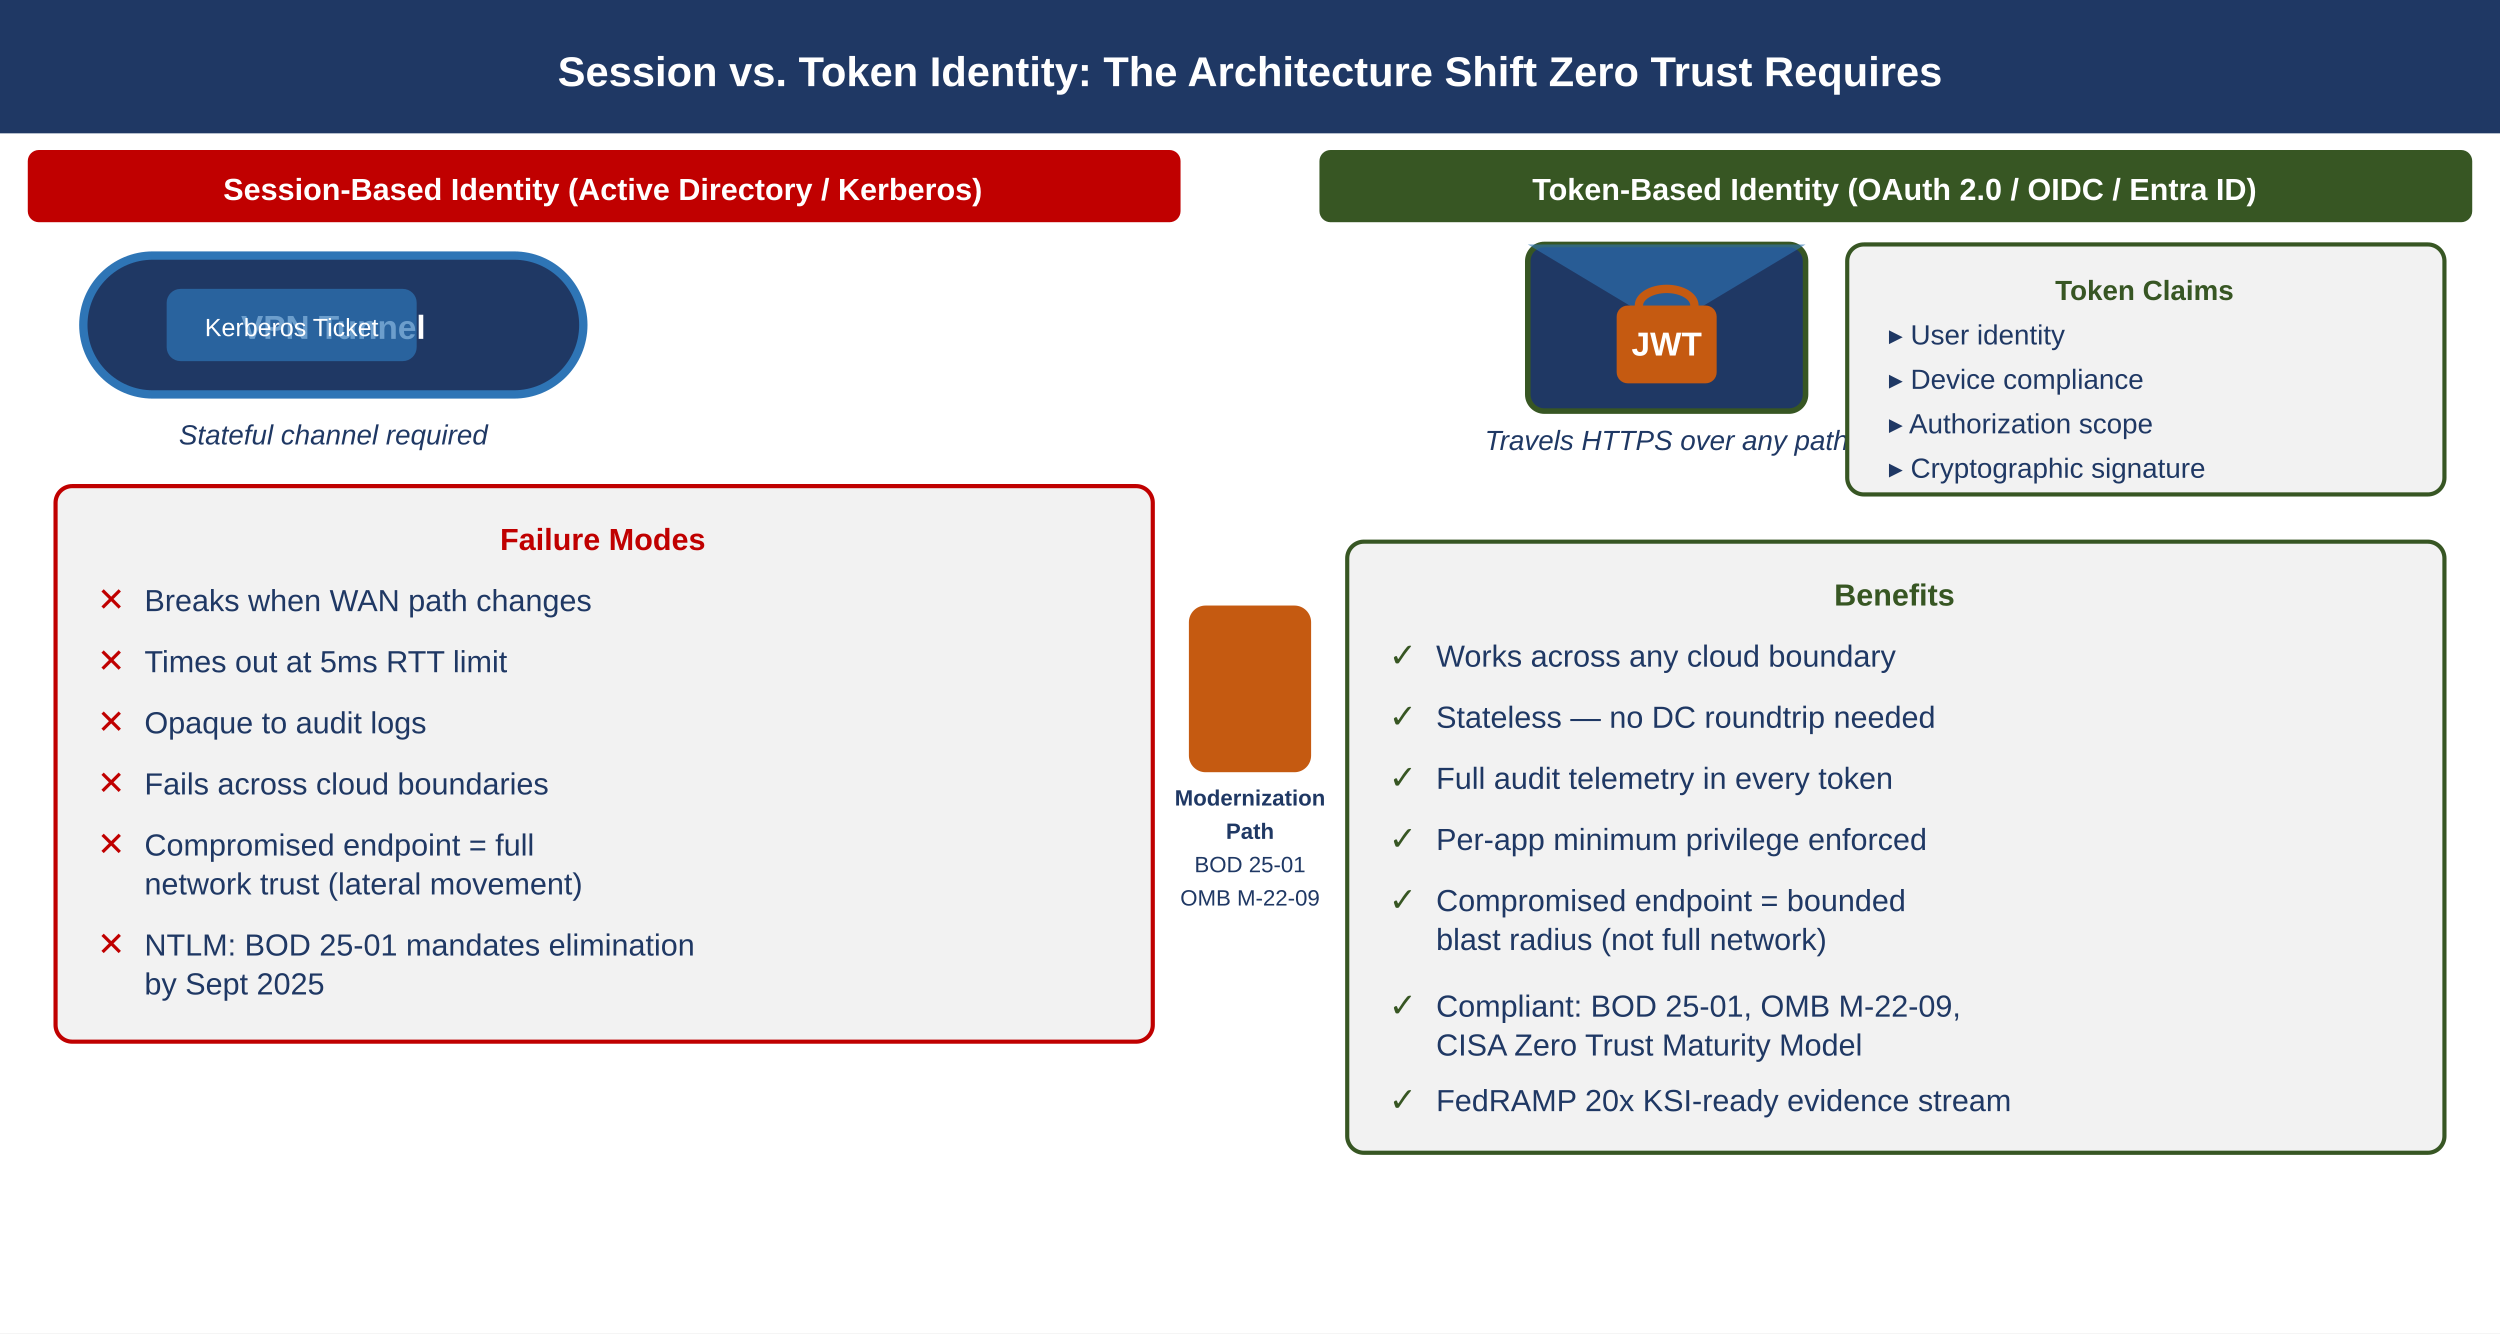
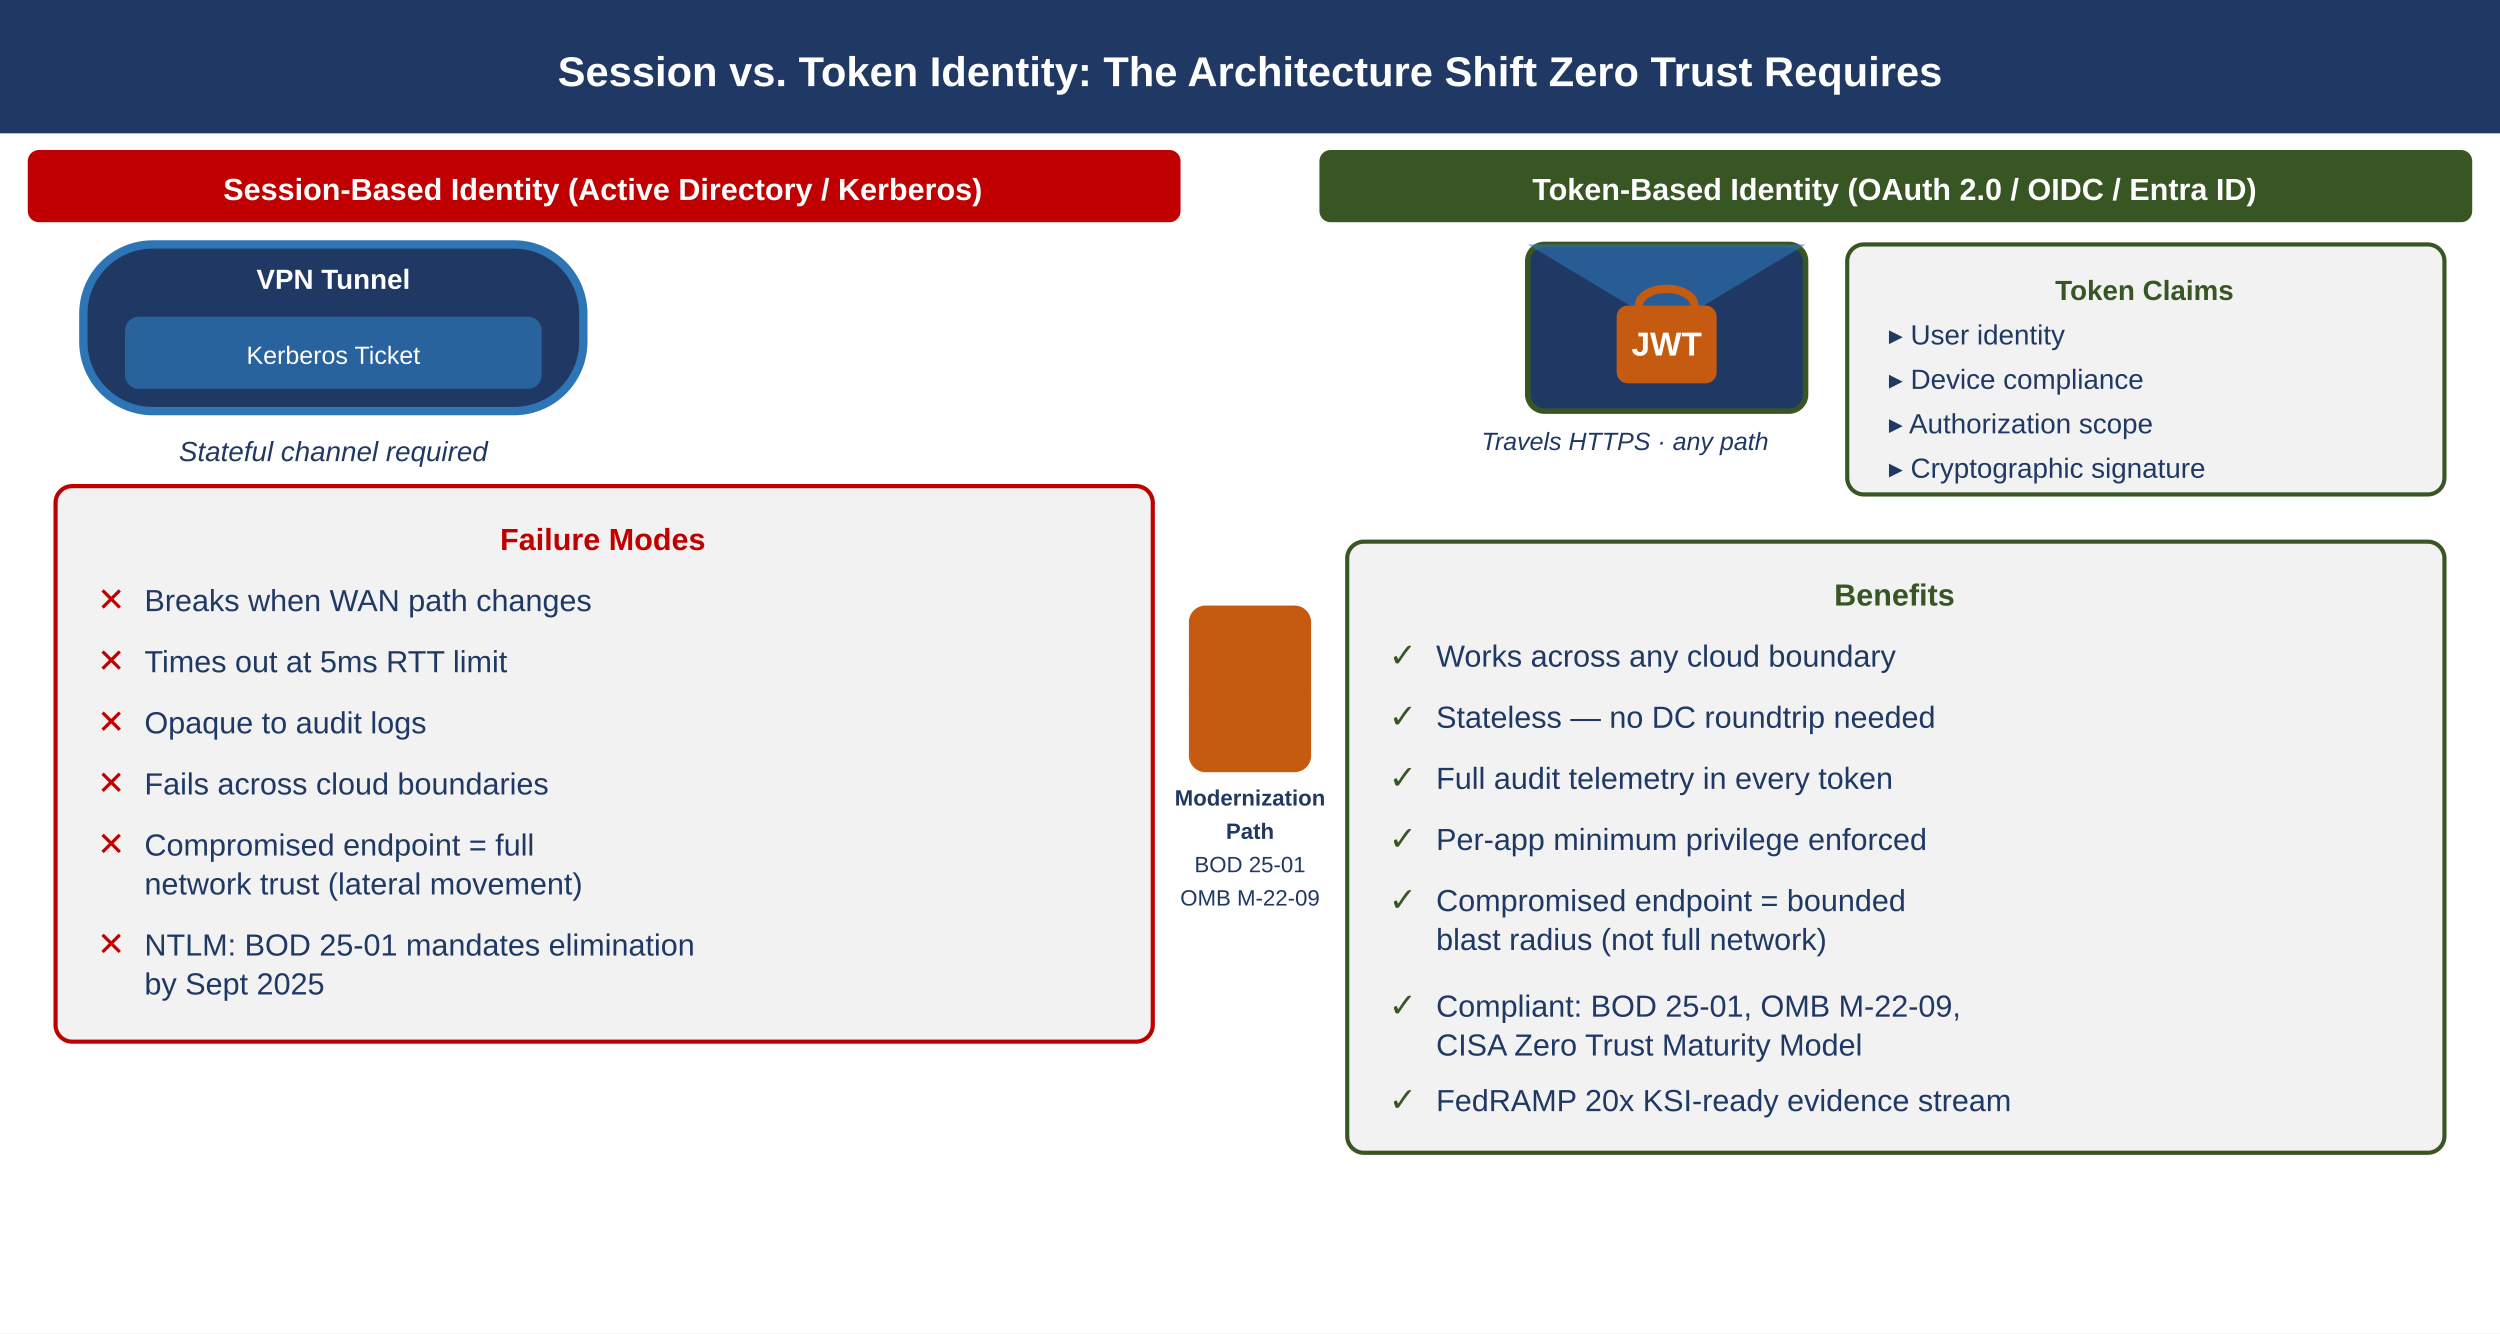
<svg xmlns="http://www.w3.org/2000/svg" width="900" height="480" viewBox="0 0 900 480" style="background:#FFFFFF;font-family:Arial,sans-serif">
  <rect width="900" height="480" fill="#FFFFFF" />
  <rect x="0" y="0" width="900" height="48" fill="#1F3864" />
  <text x="450" y="31" text-anchor="middle" fill="#FFFFFF" font-size="15" font-weight="bold">Session vs. Token Identity: The Architecture Shift Zero Trust Requires</text>
  <rect x="10" y="54" width="415" height="26" rx="4" fill="#C00000" />
  <text x="217" y="72" text-anchor="middle" fill="#FFFFFF" font-size="11" font-weight="bold">Session-Based Identity (Active Directory / Kerberos)</text>
-   <rect x="30" y="92" width="180" height="50" rx="25" fill="#1F3864" stroke="#2E75B6" stroke-width="3" />
-   <text x="120" y="122" text-anchor="middle" fill="#FFFFFF" font-size="12" font-weight="bold">VPN Tunnel</text>
-   <rect x="60" y="104" width="90" height="26" rx="5" fill="#2E75B6" opacity="0.7" />
-   <text x="105" y="121" text-anchor="middle" fill="#FFFFFF" font-size="9">Kerberos Ticket</text>
-   <text x="120" y="160" text-anchor="middle" fill="#1F3864" font-size="10" font-style="italic">Stateful channel required</text>
+   <rect x="30" y="88" width="180" height="60" rx="25" fill="#1F3864" stroke="#2E75B6" stroke-width="3" />
+   <text x="120" y="104" text-anchor="middle" fill="#FFFFFF" font-size="10" font-weight="bold">VPN Tunnel</text>
+   <rect x="45" y="114" width="150" height="26" rx="5" fill="#2E75B6" opacity="0.7" />
+   <text x="120" y="131" text-anchor="middle" fill="#FFFFFF" font-size="9">Kerberos Ticket</text>
+   <text x="120" y="166" text-anchor="middle" fill="#1F3864" font-size="10" font-style="italic">Stateful channel required</text>
  <rect x="20" y="175" width="395" height="200" rx="6" fill="#F2F2F2" stroke="#C00000" stroke-width="1.5" />
  <text x="217" y="198" text-anchor="middle" fill="#C00000" font-size="11" font-weight="bold">Failure Modes</text>
  <text x="35" y="220" fill="#C00000" font-size="12">✕</text>
  <text x="52" y="220" fill="#1F3864" font-size="11">Breaks when WAN path changes</text>
  <text x="35" y="242" fill="#C00000" font-size="12">✕</text>
  <text x="52" y="242" fill="#1F3864" font-size="11">Times out at 5ms RTT limit</text>
  <text x="35" y="264" fill="#C00000" font-size="12">✕</text>
  <text x="52" y="264" fill="#1F3864" font-size="11">Opaque to audit logs</text>
  <text x="35" y="286" fill="#C00000" font-size="12">✕</text>
  <text x="52" y="286" fill="#1F3864" font-size="11">Fails across cloud boundaries</text>
  <text x="35" y="308" fill="#C00000" font-size="12">✕</text>
  <text x="52" y="308" fill="#1F3864" font-size="11">Compromised endpoint = full</text>
  <text x="52" y="322" fill="#1F3864" font-size="11">network trust (lateral movement)</text>
  <text x="35" y="344" fill="#C00000" font-size="12">✕</text>
  <text x="52" y="344" fill="#1F3864" font-size="11">NTLM: BOD 25-01 mandates elimination</text>
  <text x="52" y="358" fill="#1F3864" font-size="11">by Sept 2025</text>
  <rect x="428" y="218" width="44" height="60" rx="6" fill="#C55A11" />
  <polygon points="428,248 472,248 450,270" fill="#C55A11" />
  <text x="450" y="290" text-anchor="middle" fill="#1F3864" font-size="8" font-weight="bold">Modernization</text>
  <text x="450" y="302" text-anchor="middle" fill="#1F3864" font-size="8" font-weight="bold">Path</text>
  <text x="450" y="314" text-anchor="middle" fill="#1F3864" font-size="8">BOD 25-01</text>
  <text x="450" y="326" text-anchor="middle" fill="#1F3864" font-size="8">OMB M-22-09</text>
  <rect x="475" y="54" width="415" height="26" rx="4" fill="#375623" />
  <text x="682" y="72" text-anchor="middle" fill="#FFFFFF" font-size="11" font-weight="bold">Token-Based Identity (OAuth 2.0 / OIDC / Entra ID)</text>
  <rect x="550" y="88" width="100" height="60" rx="6" fill="#1F3864" stroke="#375623" stroke-width="2" />
  <polygon points="550,88 650,88 600,118" fill="#2E75B6" opacity="0.6" />
  <rect x="582" y="110" width="36" height="28" rx="4" fill="#C55A11" />
  <rect x="590" y="104" width="20" height="12" rx="10" fill="none" stroke="#C55A11" stroke-width="3" />
  <text x="600" y="128" text-anchor="middle" fill="#FFFFFF" font-size="12" font-weight="bold">JWT</text>
-   <text x="600" y="162" text-anchor="middle" fill="#1F3864" font-size="10" font-style="italic">Travels HTTPS over any path</text>
+   <text x="585" y="162" text-anchor="middle" fill="#1F3864" font-size="9" font-style="italic">Travels HTTPS · any path</text>
  <rect x="665" y="88" width="215" height="90" rx="6" fill="#F2F2F2" stroke="#375623" stroke-width="1.5" />
  <text x="772" y="108" text-anchor="middle" fill="#375623" font-size="10" font-weight="bold">Token Claims</text>
  <text x="680" y="124" fill="#1F3864" font-size="10">▸ User identity</text>
  <text x="680" y="140" fill="#1F3864" font-size="10">▸ Device compliance</text>
  <text x="680" y="156" fill="#1F3864" font-size="10">▸ Authorization scope</text>
  <text x="680" y="172" fill="#1F3864" font-size="10">▸ Cryptographic signature</text>
  <rect x="485" y="195" width="395" height="220" rx="6" fill="#F2F2F2" stroke="#375623" stroke-width="1.5" />
  <text x="682" y="218" text-anchor="middle" fill="#375623" font-size="11" font-weight="bold">Benefits</text>
  <text x="500" y="240" fill="#375623" font-size="12">✓</text>
  <text x="517" y="240" fill="#1F3864" font-size="11">Works across any cloud boundary</text>
  <text x="500" y="262" fill="#375623" font-size="12">✓</text>
  <text x="517" y="262" fill="#1F3864" font-size="11">Stateless — no DC roundtrip needed</text>
  <text x="500" y="284" fill="#375623" font-size="12">✓</text>
  <text x="517" y="284" fill="#1F3864" font-size="11">Full audit telemetry in every token</text>
  <text x="500" y="306" fill="#375623" font-size="12">✓</text>
  <text x="517" y="306" fill="#1F3864" font-size="11">Per-app minimum privilege enforced</text>
  <text x="500" y="328" fill="#375623" font-size="12">✓</text>
  <text x="517" y="328" fill="#1F3864" font-size="11">Compromised endpoint = bounded</text>
  <text x="517" y="342" fill="#1F3864" font-size="11">blast radius (not full network)</text>
  <text x="500" y="366" fill="#375623" font-size="12">✓</text>
  <text x="517" y="366" fill="#1F3864" font-size="11">Compliant: BOD 25-01, OMB M-22-09,</text>
  <text x="517" y="380" fill="#1F3864" font-size="11">CISA Zero Trust Maturity Model</text>
  <text x="500" y="400" fill="#375623" font-size="12">✓</text>
  <text x="517" y="400" fill="#1F3864" font-size="11">FedRAMP 20x KSI-ready evidence stream</text>
</svg>
